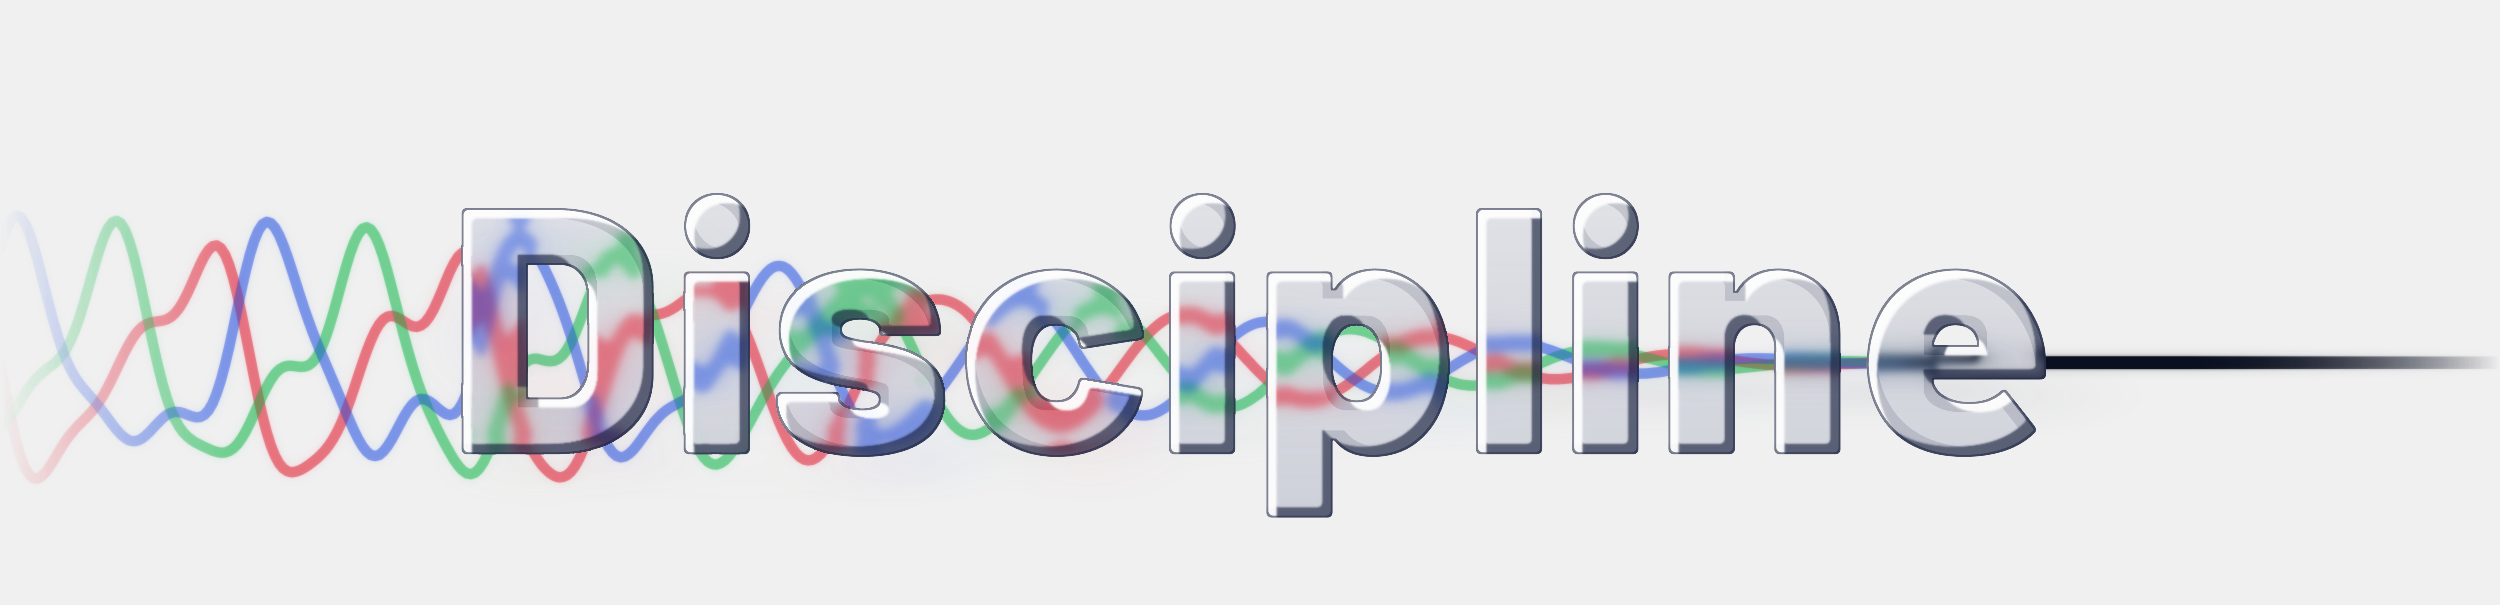
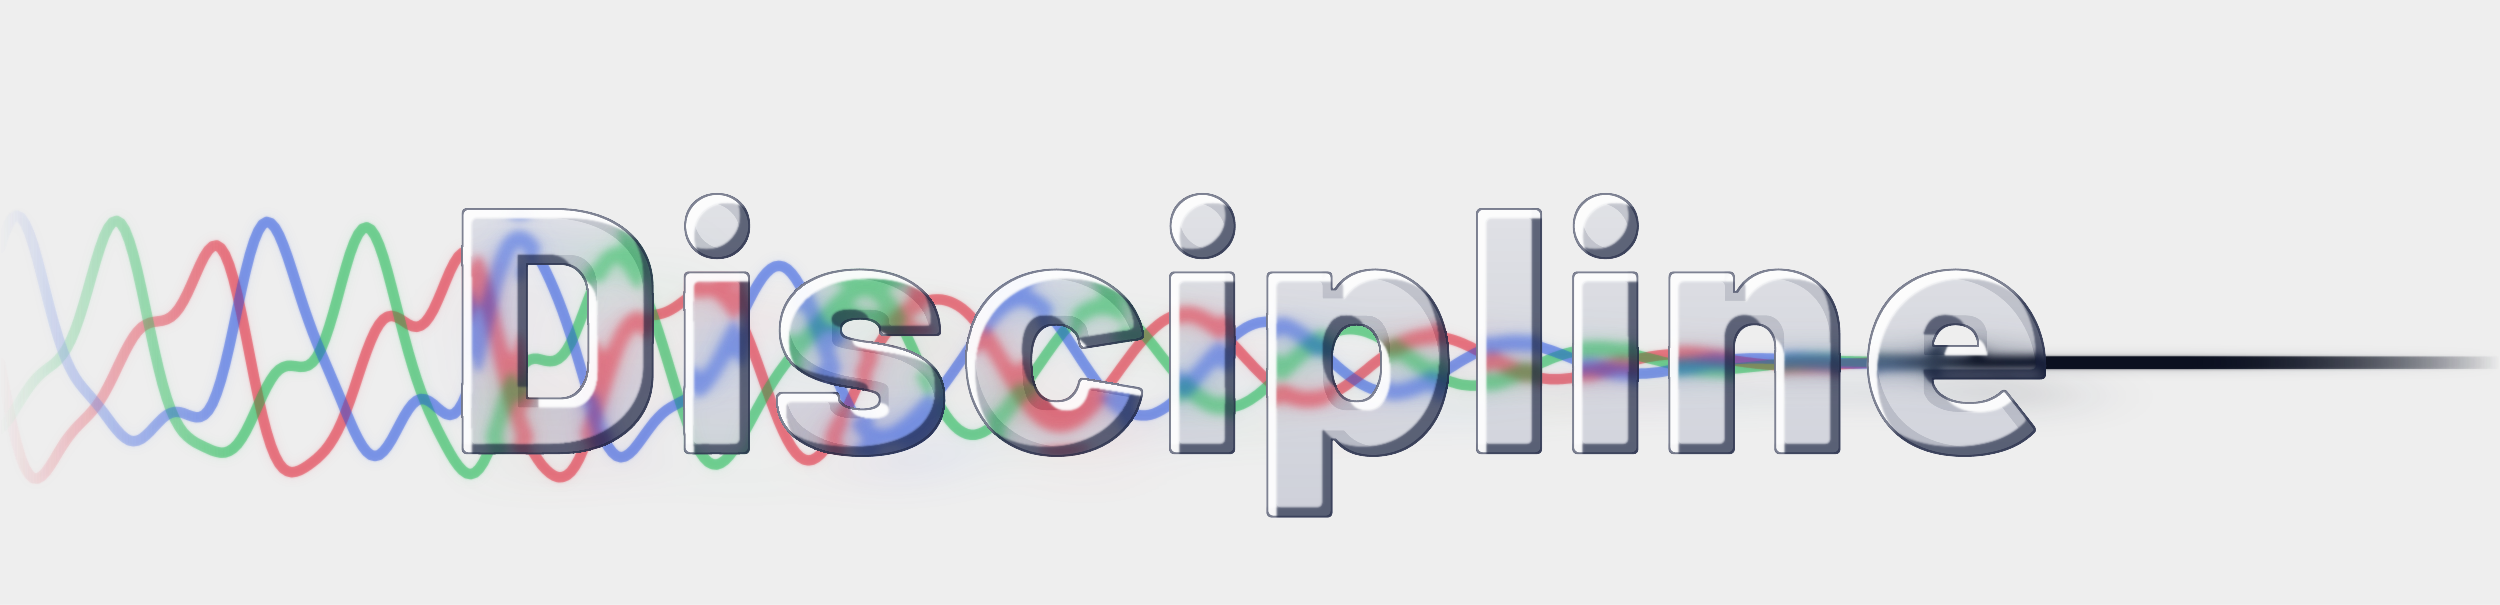
<svg xmlns="http://www.w3.org/2000/svg" width="1200" height="290" viewBox="0 0 1200 290" role="img" aria-label="Discipline">
  <defs>
    <path id="word" d="M221.6 215.5V102.4Q221.6 101.3 222.3 100.6Q222.9 99.9 224.1 99.9H267.5Q281.1 99.9 291.7 104.6Q302.2 109.3 308 118Q313.7 126.6 313.7 137.9V180Q313.7 191.3 308 199.9Q302.2 208.6 291.7 213.3Q281.1 218 267.5 218H224.1Q222.9 218 222.3 217.3Q221.6 216.7 221.6 215.5ZM254.1 190.8H268.7Q274.4 190.8 278.1 186.4Q281.8 181.9 282 174.6V143.3Q282 136 278.3 131.5Q274.6 127.1 268.5 127.1H254.1Q253.3 127.1 253.3 127.9V190Q253.3 190.8 254.1 190.8Z M328.4 108.5Q328.4 101.4 332.8 97Q337.3 92.6 344.2 92.6Q351.2 92.6 355.6 97Q360.1 101.4 360.1 108.5Q360.1 115.3 355.6 119.8Q351.2 124.4 344.2 124.4Q337.3 124.4 332.8 119.9Q328.4 115.4 328.4 108.5ZM328.2 215.5V132.8Q328.2 131.6 328.9 130.9Q329.6 130.3 330.7 130.3H357.4Q358.6 130.3 359.2 130.9Q359.9 131.6 359.9 132.8V215.5Q359.9 216.7 359.2 217.3Q358.6 218 357.4 218H330.7Q329.6 218 328.9 217.3Q328.2 216.7 328.2 215.5Z M372.6 192.2V190.7Q372.6 189.5 373.3 188.8Q373.9 188.1 375.1 188.1H400.4Q402.9 188.1 402.9 190Q402.9 192.7 405.9 194.4Q408.8 196.1 413.6 196.1Q417.3 196.1 419.6 195Q421.8 193.9 421.8 191.8Q421.8 189.5 419.1 188.6Q416.4 187.6 409.5 186.5Q403.1 185.6 398.1 184.4Q393 183.2 388.3 180.9Q373.8 173.8 373.8 158.6Q373.8 144.9 384.4 136.9Q395 128.9 412.4 128.9Q424.2 128.9 433.1 132.7Q441.9 136.5 446.8 143.4Q451.7 150.3 451.7 159.5Q451.7 161.3 449.2 161.3H424.7Q422.2 161.3 422.2 159.5Q422.2 156.6 419.6 155Q417.1 153.4 412.9 153.4Q409 153.4 406.6 154.6Q404.1 155.9 404.1 158.1Q404.1 160.8 407.3 161.8Q410.5 162.8 417.6 163.8Q418.5 164 424.1 164.9Q429.8 165.7 435 167.6Q444.1 170.8 448.9 176.4Q453.7 182.1 453.7 191.2Q453.7 205 442.9 212.2Q432.1 219.3 413.7 219.3Q394.7 219.3 383.6 211.9Q372.6 204.5 372.6 192.2Z M466.7 192.9Q463.3 184.3 463.3 173.6Q463.3 163.2 466.7 154.6Q471.4 142.6 482.2 135.8Q493 128.9 507.2 128.9Q521.5 128.9 532.6 136.1Q543.7 143.3 547.5 154.1Q548.7 157.1 549 160.5V161Q549 162.7 546.9 163.2L520.7 167.4H520.2Q518 167.4 517.8 165.2L517.2 162.8Q516.3 160 513.5 158Q510.8 156.1 507 156.1Q500.3 156.1 497.4 162.2Q495.4 166.4 495.4 173.8Q495.4 180.7 497.3 185.4Q500.1 192.2 507 192.2Q514.5 192.2 517.2 184.4L517.3 183.8Q517.8 180.9 520.2 181.4L546.5 185.8Q548.7 186.3 548.7 188.1Q548.7 190.2 547.5 193.7Q543.1 206 532.3 212.7Q521.4 219.3 507.2 219.3Q492.9 219.3 482.2 212.3Q471.6 205.3 466.7 192.9Z M561.4 108.5Q561.4 101.4 565.8 97Q570.3 92.6 577.2 92.6Q584.1 92.6 588.6 97Q593.1 101.4 593.1 108.5Q593.1 115.3 588.6 119.8Q584.1 124.4 577.2 124.4Q570.3 124.4 565.8 119.9Q561.4 115.4 561.4 108.5ZM561.2 215.5V132.8Q561.2 131.6 561.9 130.9Q562.5 130.3 563.7 130.3H590.4Q591.6 130.3 592.2 130.9Q592.9 131.6 592.9 132.8V215.5Q592.9 216.7 592.2 217.3Q591.6 218 590.4 218H563.7Q562.5 218 561.9 217.3Q561.2 216.7 561.2 215.5Z M695.8 174.5Q695.8 186.6 692.1 196.1Q688.1 206.4 679.5 212.9Q670.9 219.3 658.9 219.3Q646.6 219.3 640.7 211.6Q640.3 211.3 640 211.3Q639.6 211.4 639.6 211.9V245.8Q639.6 247 639 247.7Q638.3 248.4 637.1 248.4H610.5Q609.3 248.4 608.6 247.7Q607.9 247 607.9 245.8V132.8Q607.9 131.6 608.6 130.9Q609.3 130.3 610.5 130.3H637.1Q638.3 130.3 639 130.9Q639.6 131.6 639.6 132.8V137.9Q639.6 138.4 640 138.5Q640.3 138.7 640.7 138.2Q646.9 128.9 660.2 128.9Q671.5 128.9 680.6 136.1Q689.6 143.3 693.3 155.6Q695.8 164 695.8 174.5ZM662.6 174Q662.6 166.4 660.1 161.7Q657 156.1 651.1 156.1Q645.2 156.1 642.2 161.8Q639.6 166.5 639.6 174Q639.6 182.1 642.3 187Q645.4 192.2 651.1 192.2Q657.2 192.2 660.1 186.6Q662.6 181.7 662.6 174Z M708.5 215.5V102.4Q708.5 101.3 709.2 100.6Q709.8 99.9 711 99.9H737.7Q738.8 99.9 739.5 100.6Q740.2 101.3 740.2 102.4V215.5Q740.2 216.7 739.5 217.3Q738.8 218 737.7 218H711Q709.8 218 709.2 217.3Q708.5 216.7 708.5 215.5Z M754.9 108.5Q754.9 101.4 759.3 97Q763.8 92.6 770.7 92.6Q777.7 92.6 782.1 97Q786.6 101.4 786.6 108.5Q786.6 115.3 782.1 119.8Q777.7 124.4 770.7 124.4Q763.8 124.4 759.3 119.9Q754.9 115.4 754.9 108.5ZM754.7 215.5V132.8Q754.7 131.6 755.4 130.9Q756.1 130.3 757.2 130.3H783.9Q785.1 130.3 785.8 130.9Q786.4 131.6 786.4 132.8V215.5Q786.4 216.7 785.8 217.3Q785.1 218 783.9 218H757.2Q756.1 218 755.4 217.3Q754.7 216.7 754.7 215.5Z M883.4 160.5V215.5Q883.4 216.7 882.8 217.3Q882.1 218 880.9 218H854.2Q853.1 218 852.4 217.3Q851.7 216.7 851.7 215.5V167.4Q851.7 162.3 849.1 159.2Q846.5 156.1 842.3 156.1Q837.9 156.1 835.3 159.2Q832.7 162.3 832.7 167.4V215.5Q832.7 216.7 832 217.3Q831.3 218 830.1 218H803.5Q802.3 218 801.6 217.3Q800.9 216.7 800.9 215.5V132.8Q800.9 131.6 801.6 130.9Q802.3 130.3 803.5 130.3H830.1Q831.3 130.3 832 130.9Q832.7 131.6 832.7 132.8V138.9Q832.7 139.5 833 139.7Q833.3 139.9 833.5 139.4Q839.9 128.9 853.6 128.9Q862 128.9 868.8 132.6Q875.5 136.3 879.5 143.5Q883.4 150.7 883.4 160.5Z M982.1 175.5Q982.1 178.2 982 179.7Q982 182.1 979.4 182.1H928.8Q928.1 182.1 928.1 182.7Q928.1 184.3 929.5 186.3Q931.2 189.2 935.5 191.1Q939.8 193 945.2 193Q949.7 193 953.6 191.7Q957.5 190.3 960.2 187.8Q961 187.1 961.9 187.1Q963.1 187.1 963.7 188.1L976.6 204.5Q977.2 205.3 977.2 206.4Q977.2 207.4 976.4 208Q970.5 213.8 961.7 216.6Q952.9 219.3 942.8 219.3Q927.1 219.3 916 212.8Q904.9 206.2 899.8 194Q896.1 185.3 896.1 175.1Q896.1 164.5 899.1 156.3Q903.7 143.4 914.1 136.2Q924.6 128.9 938.8 128.9Q949.6 128.9 958.8 134Q968 139 973.9 147.9Q979.9 156.8 981.6 167.9Q982.1 171.6 982.1 175.5ZM929 162.8 928.3 164.7Q928.1 165.2 928.5 165.4Q928.8 165.7 929.2 165.7H948.4Q949.1 165.7 949.1 165Q949.1 164.3 948.6 162.8Q947.7 159.6 945.1 157.9Q942.5 156.1 938.6 156.1Q931.7 156.1 929 162.8Z" />
    <clipPath id="wordclip">
      <use href="#word" />
    </clipPath>
    <mask id="outside" maskUnits="userSpaceOnUse" x="0" y="0" width="1200" height="290">
      <rect width="1200" height="290" fill="#fff" />
      <use href="#word" fill="#000" />
    </mask>
    <linearGradient id="body" gradientUnits="userSpaceOnUse" x1="0" y1="88" x2="0" y2="253">
      <stop offset="0" stop-color="#55608a" stop-opacity="0.1" />
      <stop offset="1" stop-color="#55608a" stop-opacity="0.22" />
    </linearGradient>
    <linearGradient id="wavefade" gradientUnits="userSpaceOnUse" x1="0" y1="0" x2="1200" y2="0">
      <stop offset="0" stop-color="#fff" stop-opacity="0" />
      <stop offset="0.092" stop-color="#fff" />
      <stop offset="0.748" stop-color="#fff" />
      <stop offset="0.807" stop-color="#fff" stop-opacity="0" />
    </linearGradient>
    <linearGradient id="beamfade" gradientUnits="userSpaceOnUse" x1="0" y1="0" x2="1200" y2="0">
      <stop offset="0.748" stop-color="#fff" stop-opacity="0" />
      <stop offset="0.807" stop-color="#fff" />
      <stop offset="0.875" stop-color="#fff" />
      <stop offset="1" stop-color="#fff" stop-opacity="0" />
    </linearGradient>
    <mask id="wavemask" maskUnits="userSpaceOnUse" x="0" y="0" width="1200" height="290">
      <rect width="1200" height="290" fill="url(#wavefade)" />
    </mask>
    <mask id="beammask" maskUnits="userSpaceOnUse" x="0" y="0" width="1200" height="290">
      <rect width="1200" height="290" fill="url(#beamfade)" />
    </mask>
    <path id="w0" d="M0,174.1 L2,184.9 L4,195.2 L6,204.6 L8,212.9 L10,219.6 L12,224.6 L14,227.9 L16,229.6 L18,229.7 L20,228.6 L22,226.5 L24,223.7 L26,220.5 L28,217.1 L30,213.9 L32,210.9 L34,208.3 L36,205.9 L38,203.8 L40,201.8 L42,199.8 L44,197.6 L46,195.2 L48,192.3 L50,189.0 L52,185.3 L54,181.3 L56,177.1 L58,172.9 L60,168.8 L62,165.1 L64,161.8 L66,159.1 L68,157.1 L70,155.8 L72,154.9 L74,154.5 L76,154.2 L78,153.9 L80,153.3 L82,152.2 L84,150.4 L86,147.9 L88,144.6 L90,140.7 L92,136.3 L94,131.7 L96,127.2 L98,123.2 L100,120.1 L102,118.2 L104,117.8 L106,119.1 L108,122.2 L110,127.1 L112,133.7 L114,141.8 L116,151.0 L118,160.9 L120,171.1 L122,181.3 L124,190.9 L126,199.7 L128,207.4 L130,213.8 L132,218.8 L134,222.5 L136,224.9 L138,226.2 L140,226.7 L142,226.4 L144,225.7 L146,224.6 L148,223.3 L150,221.8 L152,220.2 L154,218.3 L156,216.2 L158,213.6 L160,210.5 L162,206.9 L164,202.6 L166,197.6 L168,192.2 L170,186.4 L172,180.3 L174,174.3 L176,168.6 L178,163.5 L180,159.1 L182,155.7 L184,153.3 L186,152.0 L188,151.6 L190,152.1 L192,153.1 L194,154.4 L196,155.7 L198,156.6 L200,156.9 L202,156.3 L204,154.8 L206,152.2 L208,148.8 L210,144.5 L212,139.8 L214,134.9 L216,130.2 L218,126.2 L220,123.1 L222,121.3 L224,121.1 L226,122.5 L228,125.5 L230,130.2 L232,136.2 L234,143.3 L236,151.3 L238,159.6 L240,168.1 L242,176.4 L244,184.3 L246,191.5 L248,198.1 L250,203.9 L252,209.0 L254,213.3 L256,217.1 L258,220.3 L260,223.1 L262,225.3 L264,227.1 L266,228.4 L268,229.1 L270,229.0 L272,228.2 L274,226.5 L276,223.8 L278,220.2 L280,215.6 L282,210.3 L284,204.3 L286,197.8 L288,191.2 L290,184.5 L292,178.2 L294,172.3 L296,167.0 L298,162.6 L300,159.0 L302,156.2 L304,154.2 L306,152.9 L308,152.1 L310,151.6 L312,151.4 L314,151.2 L316,150.9 L318,150.4 L320,149.7 L322,148.7 L324,147.5 L326,146.1 L328,144.6 L330,143.1 L332,141.6 L334,140.3 L336,139.3 L338,138.7 L340,138.4 L342,138.6 L344,139.3 L346,140.5 L348,142.3 L350,144.7 L352,147.6 L354,151.1 L356,155.1 L358,159.6 L360,164.5 L362,169.8 L364,175.3 L366,181.0 L368,186.7 L370,192.3 L372,197.6 L374,202.7 L376,207.2 L378,211.3 L380,214.7 L382,217.4 L384,219.4 L386,220.6 L388,221.0 L390,220.7 L392,219.6 L394,217.9 L396,215.5 L398,212.6 L400,209.3 L402,205.5 L404,201.5 L406,197.3 L408,192.9 L410,188.5 L412,184.2 L414,180.0 L416,175.9 L418,172.0 L420,168.4 L422,165.0 L424,161.9 L426,159.1 L428,156.5 L430,154.2 L432,152.2 L434,150.4 L436,148.8 L438,147.5 L440,146.4 L442,145.4 L444,144.7 L446,144.1 L448,143.8 L450,143.7 L452,143.8 L454,144.2 L456,144.8 L458,145.7 L460,146.8 L462,148.2 L464,149.9 L466,151.9 L468,154.2 L470,156.7 L472,159.4 L474,162.4 L476,165.5 L478,168.8 L480,172.1 L482,175.5 L484,178.9 L486,182.3 L488,185.5 L490,188.6 L492,191.5 L494,194.2 L496,196.6 L498,198.6 L500,200.4 L502,201.8 L504,202.8 L506,203.5 L508,203.8 L510,203.8 L512,203.4 L514,202.7 L516,201.6 L518,200.3 L520,198.7 L522,196.8 L524,194.8 L526,192.5 L528,190.1 L530,187.6 L532,185.0 L534,182.3 L536,179.6 L538,176.8 L540,174.1 L542,171.4 L544,168.7 L546,166.2 L548,163.8 L550,161.5 L552,159.4 L554,157.5 L556,155.8 L558,154.3 L560,153.1 L562,152.1 L564,151.4 L566,150.9 L568,150.7 L570,150.8 L572,151.1 L574,151.6 L576,152.4 L578,153.5 L580,154.7 L582,156.1 L584,157.7 L586,159.5 L588,161.4 L590,163.4 L592,165.5 L594,167.6 L596,169.8 L598,172.0 L600,174.1 L602,176.3 L604,178.3 L606,180.3 L608,182.2 L610,184.0 L612,185.6 L614,187.0 L616,188.3 L618,189.4 L620,190.4 L622,191.1 L624,191.6 L626,191.9 L628,192.0 L630,191.9 L632,191.7 L634,191.2 L636,190.6 L638,189.7 L640,188.8 L642,187.7 L644,186.4 L646,185.1 L648,183.6 L650,182.1 L652,180.6 L654,179.0 L656,177.4 L658,175.7 L660,174.1 L662,172.6 L664,171.1 L666,169.6 L668,168.3 L670,167.0 L672,165.9 L674,164.8 L676,163.9 L678,163.2 L680,162.6 L682,162.1 L684,161.7 L686,161.6 L688,161.5 L690,161.6 L692,161.9 L694,162.2 L696,162.7 L698,163.3 L700,164.0 L702,164.8 L704,165.7 L706,166.6 L708,167.7 L710,168.7 L712,169.8 L714,170.9 L716,172.0 L718,173.1 L720,174.1 L722,175.2 L724,176.2 L726,177.1 L728,178.0 L730,178.8 L732,179.5 L734,180.1 L736,180.7 L738,181.2 L740,181.5 L742,181.8 L744,182.0 L746,182.0 L748,182.0 L750,181.9 L752,181.7 L754,181.5 L756,181.1 L758,180.7 L760,180.3 L762,179.8 L764,179.2 L766,178.6 L768,178.0 L770,177.3 L772,176.7 L774,176.0 L776,175.4 L778,174.7 L780,174.1 L782,173.5 L784,173.0 L786,172.5 L788,172.0 L790,171.6 L792,171.2 L794,170.9 L796,170.6 L798,170.4 L800,170.2 L802,170.1 L804,170.1 L806,170.1 L808,170.1 L810,170.2 L812,170.3 L814,170.5 L816,170.7 L818,170.9 L820,171.2 L822,171.5 L824,171.8 L826,172.1 L828,172.4 L830,172.7 L832,173.0 L834,173.3 L836,173.6 L838,173.9 L840,174.1 L842,174.4 L844,174.6 L846,174.8 L848,175.0 L850,175.1 L852,175.3 L854,175.4 L856,175.5 L858,175.5 L860,175.5 L862,175.5 L864,175.5 L866,175.5 L868,175.5 L870,175.4 L872,175.3 L874,175.2 L876,175.2 L878,175.1 L880,175.0 L882,174.9 L884,174.8 L886,174.7 L888,174.6 L890,174.5 L892,174.4 L894,174.3 L896,174.2 L898,174.2 L900,174.1 L902,174.1 L904,174.1 L906,174.0 L908,174.0 L910,174.0 L912,174.0 L914,174.0 L916,174.0 L918,174.0 L920,174.0 L922,174.0 L924,174.0 L926,174.1 L928,174.1 L930,174.1 L932,174.1 L934,174.1 L936,174.1 L938,174.1 L940,174.1 L942,174.1 L944,174.1 L946,174.1 L948,174.1 L950,174.1 L952,174.1 L954,174.1 L956,174.1 L958,174.1 L960,174.1 L962,174.1 L964,174.1 L966,174.1 L968,174.1 L970,174.1 L972,174.1 L974,174.1 L976,174.1 L978,174.1 L980,174.1 L982,174.1 L984,174.1 L986,174.1 L988,174.1 L990,174.1 L992,174.1 L994,174.1 L996,174.1 L998,174.1 L1000,174.1 L1002,174.1 L1004,174.1 L1006,174.1 L1008,174.1 L1010,174.1 L1012,174.1 L1014,174.1 L1016,174.1 L1018,174.1 L1020,174.1 L1022,174.1 L1024,174.1 L1026,174.1 L1028,174.1 L1030,174.1 L1032,174.1 L1034,174.1 L1036,174.1 L1038,174.1 L1040,174.1 L1042,174.1 L1044,174.1 L1046,174.1 L1048,174.1 L1050,174.1 L1052,174.1 L1054,174.1 L1056,174.1 L1058,174.1 L1060,174.1 L1062,174.1 L1064,174.1 L1066,174.1 L1068,174.1 L1070,174.1 L1072,174.1 L1074,174.1 L1076,174.1 L1078,174.1 L1080,174.1 L1082,174.1 L1084,174.1 L1086,174.1 L1088,174.1 L1090,174.1 L1092,174.1 L1094,174.1 L1096,174.1 L1098,174.1 L1100,174.1 L1102,174.1 L1104,174.1 L1106,174.1 L1108,174.1 L1110,174.1 L1112,174.1 L1114,174.1 L1116,174.1 L1118,174.1 L1120,174.1 L1122,174.1 L1124,174.1 L1126,174.1 L1128,174.1 L1130,174.1 L1132,174.1 L1134,174.1 L1136,174.1 L1138,174.1 L1140,174.1 L1142,174.1 L1144,174.1 L1146,174.1 L1148,174.1 L1150,174.1 L1152,174.1 L1154,174.1 L1156,174.1 L1158,174.1 L1160,174.1 L1162,174.1 L1164,174.1 L1166,174.1 L1168,174.1 L1170,174.1 L1172,174.1 L1174,174.1 L1176,174.1 L1178,174.1 L1180,174.1 L1182,174.1 L1184,174.1 L1186,174.1 L1188,174.1 L1190,174.1 L1192,174.1 L1194,174.1 L1196,174.1 L1198,174.1 L1200,174.1 L1202,174.1" />
    <path id="w1" d="M0,206.0 L2,203.9 L4,201.4 L6,198.4 L8,195.2 L10,191.9 L12,188.8 L14,185.8 L16,183.2 L18,181.0 L20,179.1 L22,177.5 L24,176.0 L26,174.5 L28,172.6 L30,170.2 L32,167.2 L34,163.3 L36,158.5 L38,152.8 L40,146.4 L42,139.5 L44,132.4 L46,125.4 L48,119.0 L50,113.4 L52,109.3 L54,106.7 L56,106.0 L58,107.2 L60,110.4 L62,115.5 L64,122.2 L66,130.2 L68,139.2 L70,148.7 L72,158.3 L74,167.6 L76,176.3 L78,184.2 L80,191.0 L82,196.7 L84,201.2 L86,204.8 L88,207.6 L90,209.6 L92,211.2 L94,212.5 L96,213.5 L98,214.5 L100,215.4 L102,216.3 L104,216.9 L106,217.3 L108,217.2 L110,216.5 L112,215.2 L114,213.2 L116,210.4 L118,207.0 L120,203.0 L122,198.7 L124,194.2 L126,189.8 L128,185.8 L130,182.3 L132,179.4 L134,177.4 L136,176.2 L138,175.6 L140,175.6 L142,175.8 L144,176.1 L146,176.0 L148,175.4 L150,173.9 L152,171.4 L154,167.7 L156,162.8 L158,156.9 L160,150.2 L162,143.0 L164,135.5 L166,128.4 L168,121.8 L170,116.4 L172,112.3 L174,109.8 L176,109.1 L178,110.2 L180,113.1 L182,117.6 L184,123.4 L186,130.3 L188,137.9 L190,145.8 L192,153.8 L194,161.5 L196,168.9 L198,175.7 L200,182.0 L202,187.7 L204,192.8 L206,197.6 L208,202.0 L210,206.2 L212,210.1 L214,213.9 L216,217.5 L218,220.8 L220,223.6 L222,225.8 L224,227.2 L226,227.6 L228,226.9 L230,225.0 L232,222.0 L234,217.9 L236,212.9 L238,207.2 L240,201.2 L242,195.2 L244,189.5 L246,184.3 L248,180.0 L250,176.6 L252,174.2 L254,172.8 L256,172.2 L258,172.2 L260,172.7 L262,173.2 L264,173.4 L266,173.2 L268,172.3 L270,170.6 L272,168.0 L274,164.5 L276,160.2 L278,155.3 L280,150.1 L282,144.7 L284,139.5 L286,134.7 L288,130.5 L290,127.0 L292,124.5 L294,123.0 L296,122.4 L298,122.8 L300,124.2 L302,126.4 L304,129.4 L306,133.0 L308,137.3 L310,142.1 L312,147.4 L314,153.1 L316,159.1 L318,165.4 L320,171.9 L322,178.5 L324,185.1 L326,191.5 L328,197.7 L330,203.4 L332,208.6 L334,213.2 L336,216.9 L338,219.8 L340,221.8 L342,222.8 L344,223.0 L346,222.3 L348,220.9 L350,218.8 L352,216.2 L354,213.2 L356,209.8 L358,206.2 L360,202.6 L362,198.9 L364,195.2 L366,191.6 L368,188.1 L370,184.8 L372,181.7 L374,178.7 L376,176.0 L378,173.3 L380,170.9 L382,168.5 L384,166.2 L386,163.9 L388,161.7 L390,159.5 L392,157.2 L394,155.0 L396,152.8 L398,150.6 L400,148.4 L402,146.3 L404,144.4 L406,142.6 L408,141.1 L410,139.9 L412,138.9 L414,138.4 L416,138.3 L418,138.7 L420,139.5 L422,140.9 L424,142.8 L426,145.1 L428,147.9 L430,151.2 L432,154.8 L434,158.7 L436,162.9 L438,167.2 L440,171.7 L442,176.2 L444,180.6 L446,184.9 L448,189.0 L450,192.8 L452,196.2 L454,199.3 L456,202.0 L458,204.3 L460,206.1 L462,207.4 L464,208.3 L466,208.7 L468,208.7 L470,208.2 L472,207.4 L474,206.2 L476,204.7 L478,202.9 L480,200.9 L482,198.6 L484,196.2 L486,193.6 L488,190.8 L490,188.0 L492,185.1 L494,182.2 L496,179.2 L498,176.3 L500,173.4 L502,170.5 L504,167.7 L506,164.9 L508,162.3 L510,159.8 L512,157.5 L514,155.4 L516,153.4 L518,151.7 L520,150.3 L522,149.1 L524,148.2 L526,147.6 L528,147.2 L530,147.2 L532,147.5 L534,148.1 L536,148.9 L538,150.1 L540,151.5 L542,153.1 L544,154.9 L546,157.0 L548,159.2 L550,161.5 L552,163.9 L554,166.4 L556,169.0 L558,171.6 L560,174.1 L562,176.7 L564,179.1 L566,181.5 L568,183.7 L570,185.8 L572,187.8 L574,189.5 L576,191.1 L578,192.4 L580,193.6 L582,194.5 L584,195.1 L586,195.5 L588,195.7 L590,195.6 L592,195.3 L594,194.8 L596,194.1 L598,193.1 L600,192.0 L602,190.6 L604,189.2 L606,187.5 L608,185.8 L610,184.0 L612,182.1 L614,180.1 L616,178.1 L618,176.1 L620,174.1 L622,172.2 L624,170.3 L626,168.5 L628,166.8 L630,165.2 L632,163.8 L634,162.5 L636,161.3 L638,160.3 L640,159.5 L642,158.9 L644,158.4 L646,158.1 L648,158.0 L650,158.1 L652,158.4 L654,158.8 L656,159.4 L658,160.2 L660,161.0 L662,162.1 L664,163.2 L666,164.4 L668,165.7 L670,167.0 L672,168.4 L674,169.8 L676,171.3 L678,172.7 L680,174.1 L682,175.5 L684,176.8 L686,178.1 L688,179.3 L690,180.4 L692,181.4 L694,182.3 L696,183.1 L698,183.7 L700,184.3 L702,184.7 L704,184.9 L706,185.1 L708,185.1 L710,185.0 L712,184.8 L714,184.4 L716,184.0 L718,183.5 L720,182.9 L722,182.2 L724,181.4 L726,180.6 L728,179.7 L730,178.8 L732,177.9 L734,176.9 L736,176.0 L738,175.0 L740,174.1 L742,173.3 L744,172.4 L746,171.6 L748,170.9 L750,170.2 L752,169.6 L754,169.1 L756,168.7 L758,168.3 L760,168.0 L762,167.8 L764,167.7 L766,167.6 L768,167.6 L770,167.7 L772,167.9 L774,168.1 L776,168.4 L778,168.8 L780,169.2 L782,169.6 L784,170.1 L786,170.5 L788,171.1 L790,171.6 L792,172.1 L794,172.6 L796,173.1 L798,173.7 L800,174.1 L802,174.6 L804,175.0 L806,175.4 L808,175.8 L810,176.1 L812,176.4 L814,176.6 L816,176.8 L818,177.0 L820,177.1 L822,177.2 L824,177.2 L826,177.2 L828,177.1 L830,177.0 L832,176.9 L834,176.8 L836,176.6 L838,176.4 L840,176.2 L842,176.0 L844,175.8 L846,175.6 L848,175.4 L850,175.1 L852,174.9 L854,174.7 L856,174.5 L858,174.3 L860,174.1 L862,174.0 L864,173.8 L866,173.7 L868,173.6 L870,173.5 L872,173.4 L874,173.4 L876,173.3 L878,173.3 L880,173.3 L882,173.3 L884,173.3 L886,173.4 L888,173.4 L890,173.5 L892,173.5 L894,173.6 L896,173.6 L898,173.7 L900,173.7 L902,173.8 L904,173.9 L906,173.9 L908,174.0 L910,174.0 L912,174.0 L914,174.1 L916,174.1 L918,174.1 L920,174.1 L922,174.1 L924,174.2 L926,174.2 L928,174.2 L930,174.2 L932,174.2 L934,174.1 L936,174.1 L938,174.1 L940,174.1 L942,174.1 L944,174.1 L946,174.1 L948,174.1 L950,174.1 L952,174.1 L954,174.1 L956,174.1 L958,174.1 L960,174.1 L962,174.1 L964,174.1 L966,174.1 L968,174.1 L970,174.1 L972,174.1 L974,174.1 L976,174.1 L978,174.1 L980,174.1 L982,174.1 L984,174.1 L986,174.1 L988,174.1 L990,174.1 L992,174.1 L994,174.1 L996,174.1 L998,174.1 L1000,174.1 L1002,174.1 L1004,174.1 L1006,174.1 L1008,174.1 L1010,174.1 L1012,174.1 L1014,174.1 L1016,174.1 L1018,174.1 L1020,174.1 L1022,174.1 L1024,174.1 L1026,174.1 L1028,174.1 L1030,174.1 L1032,174.1 L1034,174.1 L1036,174.1 L1038,174.1 L1040,174.1 L1042,174.1 L1044,174.1 L1046,174.1 L1048,174.1 L1050,174.1 L1052,174.1 L1054,174.1 L1056,174.1 L1058,174.1 L1060,174.1 L1062,174.1 L1064,174.1 L1066,174.1 L1068,174.1 L1070,174.1 L1072,174.1 L1074,174.1 L1076,174.1 L1078,174.1 L1080,174.1 L1082,174.1 L1084,174.1 L1086,174.1 L1088,174.1 L1090,174.1 L1092,174.1 L1094,174.1 L1096,174.1 L1098,174.1 L1100,174.1 L1102,174.1 L1104,174.1 L1106,174.1 L1108,174.1 L1110,174.1 L1112,174.1 L1114,174.1 L1116,174.1 L1118,174.1 L1120,174.1 L1122,174.1 L1124,174.1 L1126,174.1 L1128,174.1 L1130,174.1 L1132,174.1 L1134,174.1 L1136,174.1 L1138,174.1 L1140,174.1 L1142,174.1 L1144,174.1 L1146,174.1 L1148,174.1 L1150,174.1 L1152,174.1 L1154,174.1 L1156,174.1 L1158,174.1 L1160,174.1 L1162,174.1 L1164,174.1 L1166,174.1 L1168,174.1 L1170,174.1 L1172,174.1 L1174,174.1 L1176,174.1 L1178,174.1 L1180,174.1 L1182,174.1 L1184,174.1 L1186,174.1 L1188,174.1 L1190,174.1 L1192,174.1 L1194,174.1 L1196,174.1 L1198,174.1 L1200,174.1 L1202,174.1" />
    <path id="w2" d="M0,119.1 L2,112.6 L4,107.7 L6,104.6 L8,103.5 L10,104.4 L12,107.3 L14,111.8 L16,117.7 L18,124.7 L20,132.4 L22,140.3 L24,148.1 L26,155.5 L28,162.2 L30,168.1 L32,173.2 L34,177.4 L36,181.0 L38,183.9 L40,186.4 L42,188.7 L44,191.0 L46,193.3 L48,195.8 L50,198.4 L52,201.1 L54,203.8 L56,206.3 L58,208.5 L60,210.2 L62,211.4 L64,211.8 L66,211.5 L68,210.6 L70,209.0 L72,207.1 L74,204.9 L76,202.8 L78,200.8 L80,199.2 L82,198.2 L84,197.7 L86,197.8 L88,198.3 L90,199.1 L92,199.8 L94,200.3 L96,200.2 L98,199.2 L100,197.1 L102,193.7 L104,188.8 L106,182.6 L108,175.1 L110,166.6 L112,157.4 L114,147.9 L116,138.6 L118,129.8 L120,122.0 L122,115.6 L124,110.8 L126,107.7 L128,106.5 L130,107.1 L132,109.3 L134,112.9 L136,117.7 L138,123.2 L140,129.3 L142,135.6 L144,141.9 L146,148.0 L148,153.7 L150,159.2 L152,164.3 L154,169.1 L156,173.8 L158,178.5 L160,183.2 L162,187.9 L164,192.7 L166,197.6 L168,202.3 L170,206.8 L172,210.8 L174,214.2 L176,216.8 L178,218.4 L180,218.9 L182,218.4 L184,216.7 L186,214.2 L188,211.0 L190,207.3 L192,203.5 L194,199.8 L196,196.6 L198,194.0 L200,192.3 L202,191.5 L204,191.7 L206,192.6 L208,194.0 L210,195.8 L212,197.4 L214,198.7 L216,199.2 L218,198.6 L220,196.7 L222,193.4 L224,188.7 L226,182.6 L228,175.5 L230,167.5 L232,159.0 L234,150.5 L236,142.3 L238,134.8 L240,128.2 L242,122.8 L244,118.7 L246,116.0 L248,114.6 L250,114.4 L252,115.3 L254,117.1 L256,119.6 L258,122.7 L260,126.3 L262,130.2 L264,134.5 L266,139.1 L268,144.0 L270,149.3 L272,155.0 L274,161.0 L276,167.4 L278,174.1 L280,180.9 L282,187.7 L284,194.3 L286,200.4 L288,206.0 L290,210.7 L292,214.5 L294,217.2 L296,218.9 L298,219.5 L300,219.1 L302,217.8 L304,215.9 L306,213.4 L308,210.7 L310,207.9 L312,205.2 L314,202.6 L316,200.4 L318,198.4 L320,196.8 L322,195.5 L324,194.4 L326,193.3 L328,192.3 L330,191.2 L332,189.9 L334,188.4 L336,186.6 L338,184.4 L340,181.8 L342,178.9 L344,175.7 L346,172.2 L348,168.4 L350,164.3 L352,160.2 L354,155.9 L356,151.6 L358,147.4 L360,143.4 L362,139.6 L364,136.2 L366,133.2 L368,130.8 L370,129.0 L372,127.9 L374,127.6 L376,128.0 L378,129.2 L380,131.2 L382,133.9 L384,137.2 L386,141.1 L388,145.6 L390,150.5 L392,155.6 L394,161.0 L396,166.5 L398,171.9 L400,177.3 L402,182.4 L404,187.2 L406,191.7 L408,195.7 L410,199.3 L412,202.3 L414,204.9 L416,206.9 L418,208.4 L420,209.4 L422,209.9 L424,210.0 L426,209.8 L428,209.1 L430,208.2 L432,207.0 L434,205.5 L436,203.9 L438,202.1 L440,200.1 L442,198.0 L444,195.8 L446,193.5 L448,191.1 L450,188.6 L452,186.0 L454,183.4 L456,180.6 L458,177.8 L460,174.9 L462,172.0 L464,169.0 L466,166.1 L468,163.2 L470,160.3 L472,157.6 L474,155.0 L476,152.5 L478,150.3 L480,148.3 L482,146.6 L484,145.2 L486,144.2 L488,143.5 L490,143.2 L492,143.3 L494,143.7 L496,144.6 L498,145.8 L500,147.3 L502,149.2 L504,151.3 L506,153.7 L508,156.3 L510,159.1 L512,162.0 L514,165.0 L516,168.0 L518,171.1 L520,174.2 L522,177.1 L524,180.0 L526,182.8 L528,185.4 L530,187.9 L532,190.1 L534,192.2 L536,194.0 L538,195.5 L540,196.9 L542,197.9 L544,198.7 L546,199.2 L548,199.4 L550,199.4 L552,199.1 L554,198.5 L556,197.6 L558,196.5 L560,195.2 L562,193.7 L564,191.9 L566,190.0 L568,188.0 L570,185.8 L572,183.6 L574,181.2 L576,178.9 L578,176.5 L580,174.1 L582,171.8 L584,169.5 L586,167.4 L588,165.3 L590,163.4 L592,161.6 L594,160.0 L596,158.6 L598,157.3 L600,156.3 L602,155.5 L604,154.9 L606,154.6 L608,154.4 L610,154.5 L612,154.8 L614,155.3 L616,156.0 L618,156.9 L620,157.9 L622,159.1 L624,160.5 L626,162.0 L628,163.6 L630,165.2 L632,167.0 L634,168.7 L636,170.5 L638,172.3 L640,174.1 L642,175.9 L644,177.6 L646,179.2 L648,180.7 L650,182.1 L652,183.4 L654,184.6 L656,185.6 L658,186.5 L660,187.2 L662,187.8 L664,188.2 L666,188.4 L668,188.5 L670,188.4 L672,188.1 L674,187.7 L676,187.2 L678,186.5 L680,185.7 L682,184.8 L684,183.8 L686,182.7 L688,181.6 L690,180.4 L692,179.2 L694,177.9 L696,176.6 L698,175.4 L700,174.1 L702,172.9 L704,171.8 L706,170.7 L708,169.6 L710,168.7 L712,167.8 L714,167.1 L716,166.4 L718,165.9 L720,165.4 L722,165.1 L724,164.9 L726,164.7 L728,164.7 L730,164.8 L732,165.0 L734,165.3 L736,165.7 L738,166.2 L740,166.7 L742,167.4 L744,168.0 L746,168.7 L748,169.5 L750,170.2 L752,171.0 L754,171.8 L756,172.6 L758,173.4 L760,174.1 L762,174.9 L764,175.6 L766,176.2 L768,176.8 L770,177.3 L772,177.8 L774,178.2 L776,178.6 L778,178.9 L780,179.1 L782,179.3 L784,179.4 L786,179.4 L788,179.3 L790,179.3 L792,179.1 L794,178.9 L796,178.7 L798,178.4 L800,178.0 L802,177.7 L804,177.3 L806,176.9 L808,176.5 L810,176.1 L812,175.7 L814,175.3 L816,174.9 L818,174.5 L820,174.1 L822,173.8 L824,173.5 L826,173.2 L828,172.9 L830,172.7 L832,172.5 L834,172.3 L836,172.2 L838,172.1 L840,172.0 L842,172.0 L844,172.0 L846,172.0 L848,172.1 L850,172.1 L852,172.2 L854,172.3 L856,172.5 L858,172.6 L860,172.7 L862,172.9 L864,173.0 L866,173.2 L868,173.4 L870,173.5 L872,173.6 L874,173.8 L876,173.9 L878,174.0 L880,174.1 L882,174.2 L884,174.3 L886,174.4 L888,174.4 L890,174.5 L892,174.5 L894,174.5 L896,174.5 L898,174.5 L900,174.5 L902,174.5 L904,174.5 L906,174.5 L908,174.4 L910,174.4 L912,174.4 L914,174.3 L916,174.3 L918,174.3 L920,174.2 L922,174.2 L924,174.2 L926,174.2 L928,174.2 L930,174.2 L932,174.1 L934,174.1 L936,174.1 L938,174.1 L940,174.1 L942,174.1 L944,174.1 L946,174.1 L948,174.1 L950,174.1 L952,174.1 L954,174.1 L956,174.1 L958,174.1 L960,174.1 L962,174.1 L964,174.1 L966,174.1 L968,174.1 L970,174.1 L972,174.1 L974,174.1 L976,174.1 L978,174.1 L980,174.1 L982,174.1 L984,174.1 L986,174.1 L988,174.1 L990,174.1 L992,174.1 L994,174.1 L996,174.1 L998,174.1 L1000,174.1 L1002,174.1 L1004,174.1 L1006,174.1 L1008,174.1 L1010,174.1 L1012,174.1 L1014,174.1 L1016,174.1 L1018,174.1 L1020,174.1 L1022,174.1 L1024,174.1 L1026,174.1 L1028,174.1 L1030,174.1 L1032,174.1 L1034,174.1 L1036,174.1 L1038,174.1 L1040,174.1 L1042,174.1 L1044,174.1 L1046,174.1 L1048,174.1 L1050,174.1 L1052,174.1 L1054,174.1 L1056,174.1 L1058,174.1 L1060,174.1 L1062,174.1 L1064,174.1 L1066,174.1 L1068,174.1 L1070,174.1 L1072,174.1 L1074,174.1 L1076,174.1 L1078,174.1 L1080,174.1 L1082,174.1 L1084,174.1 L1086,174.1 L1088,174.1 L1090,174.1 L1092,174.1 L1094,174.1 L1096,174.1 L1098,174.1 L1100,174.1 L1102,174.1 L1104,174.1 L1106,174.1 L1108,174.1 L1110,174.1 L1112,174.1 L1114,174.1 L1116,174.1 L1118,174.1 L1120,174.1 L1122,174.1 L1124,174.1 L1126,174.1 L1128,174.1 L1130,174.1 L1132,174.1 L1134,174.1 L1136,174.1 L1138,174.1 L1140,174.1 L1142,174.1 L1144,174.1 L1146,174.1 L1148,174.1 L1150,174.1 L1152,174.1 L1154,174.1 L1156,174.1 L1158,174.1 L1160,174.1 L1162,174.1 L1164,174.1 L1166,174.1 L1168,174.1 L1170,174.1 L1172,174.1 L1174,174.1 L1176,174.1 L1178,174.1 L1180,174.1 L1182,174.1 L1184,174.1 L1186,174.1 L1188,174.1 L1190,174.1 L1192,174.1 L1194,174.1 L1196,174.1 L1198,174.1 L1200,174.1 L1202,174.1" />
    <path id="beam" d="M0,174.1 H1200" />
    <g id="light">
      <g fill="none" stroke-width="5" stroke-linecap="round" stroke-linejoin="round" stroke-opacity="0.33" mask="url(#wavemask)">
        <use href="#w0" stroke="#e0182d" />
        <use href="#w1" stroke="#12b84a" />
        <use href="#w2" stroke="#2350e0" />
      </g>
      <use href="#beam" fill="none" stroke="#0b1020" stroke-width="6" stroke-linecap="round" mask="url(#beammask)" />
    </g>
    <g id="lightin">
      <g fill="none" stroke-width="7.5" stroke-linecap="round" stroke-linejoin="round" stroke-opacity="0.33" mask="url(#wavemask)">
        <use href="#w0" stroke="#e0182d" />
        <use href="#w1" stroke="#12b84a" />
        <use href="#w2" stroke="#2350e0" />
      </g>
      <use href="#beam" fill="none" stroke="#0b1020" stroke-width="5.4" stroke-linecap="round" mask="url(#beammask)" />
    </g>
    <filter id="glow" filterUnits="userSpaceOnUse" x="0" y="0" width="1200" height="290" color-interpolation-filters="sRGB">
      <feGaussianBlur in="SourceGraphic" stdDeviation="2.5" result="wideRaw" />
      <feComponentTransfer in="wideRaw" result="wide">
        <feFuncA type="linear" slope="0.22" />
      </feComponentTransfer>
      <feGaussianBlur in="SourceGraphic" stdDeviation="0.7" result="tight" />
      <feMerge>
        <feMergeNode in="wide" />
        <feMergeNode in="tight" />
        <feMergeNode in="SourceGraphic" />
      </feMerge>
    </filter>
    <filter id="glass" filterUnits="userSpaceOnUse" x="0" y="0" width="1200" height="290" color-interpolation-filters="sRGB">
      <feColorMatrix in="SourceAlpha" type="matrix" values="0 0 0 0 0  0 0 0 0 0  0 0 0 0 0  0 0 0 30 0" result="mask" />
      <feComponentTransfer in="SourceGraphic" result="light">
        <feFuncA type="linear" slope="1.4" intercept="-0.1" />
      </feComponentTransfer>
-       <feFlood flood-color="rgb(128,128,128)" result="mx0" />
-       <feOffset in="mask" dx="10.0" dy="0.0" result="mxL4s" />
-       <feComposite in="mask" in2="mxL4s" operator="out" result="mxL4b" />
-       <feFlood flood-color="rgb(156, 128, 128)" />
-       <feComposite in2="mxL4b" operator="in" result="mxL4" />
-       <feOffset in="mask" dx="7.5" dy="0.0" result="mxL3s" />
-       <feComposite in="mask" in2="mxL3s" operator="out" result="mxL3b" />
-       <feFlood flood-color="rgb(192, 128, 128)" />
-       <feComposite in2="mxL3b" operator="in" result="mxL3" />
-       <feOffset in="mask" dx="5.0" dy="0.0" result="mxL2s" />
-       <feComposite in="mask" in2="mxL2s" operator="out" result="mxL2b" />
-       <feFlood flood-color="rgb(227, 128, 128)" />
-       <feComposite in2="mxL2b" operator="in" result="mxL2" />
-       <feOffset in="mask" dx="2.5" dy="0.0" result="mxL1s" />
-       <feComposite in="mask" in2="mxL1s" operator="out" result="mxL1b" />
+       <feGaussianBlur in="mask" stdDeviation="3" result="soft" />
+       <feFlood flood-color="rgb(128,128,128)" result="flat" />
+       <feOffset in="soft" dx="3" dy="0" result="Lshift" />
+       <feComposite in="soft" in2="Lshift" operator="out" result="Lramp" />
      <feFlood flood-color="rgb(255, 128, 128)" />
-       <feComposite in2="mxL1b" operator="in" result="mxL1" />
-       <feOffset in="mask" dx="-10.0" dy="0.0" result="mxR4s" />
-       <feComposite in="mask" in2="mxR4s" operator="out" result="mxR4b" />
-       <feFlood flood-color="rgb(100, 128, 128)" />
-       <feComposite in2="mxR4b" operator="in" result="mxR4" />
-       <feOffset in="mask" dx="-7.5" dy="0.0" result="mxR3s" />
-       <feComposite in="mask" in2="mxR3s" operator="out" result="mxR3b" />
-       <feFlood flood-color="rgb(64, 128, 128)" />
-       <feComposite in2="mxR3b" operator="in" result="mxR3" />
-       <feOffset in="mask" dx="-5.0" dy="0.0" result="mxR2s" />
-       <feComposite in="mask" in2="mxR2s" operator="out" result="mxR2b" />
-       <feFlood flood-color="rgb(29, 128, 128)" />
-       <feComposite in2="mxR2b" operator="in" result="mxR2" />
-       <feOffset in="mask" dx="-2.5" dy="0.0" result="mxR1s" />
-       <feComposite in="mask" in2="mxR1s" operator="out" result="mxR1b" />
-       <feFlood flood-color="rgb(1, 128, 128)" />
-       <feComposite in2="mxR1b" operator="in" result="mxR1" />
-       <feMerge result="mx">
-         <feMergeNode in="mx0" />
-         <feMergeNode in="mxL4" />
-         <feMergeNode in="mxL3" />
-         <feMergeNode in="mxL2" />
-         <feMergeNode in="mxL1" />
-         <feMergeNode in="mxR4" />
-         <feMergeNode in="mxR3" />
-         <feMergeNode in="mxR2" />
-         <feMergeNode in="mxR1" />
+       <feComposite in2="Lramp" operator="in" result="Lpush" />
+       <feOffset in="soft" dx="-3" dy="0" result="Rshift" />
+       <feComposite in="soft" in2="Rshift" operator="out" result="Rramp" />
+       <feFlood flood-color="rgb(0, 128, 128)" />
+       <feComposite in2="Rramp" operator="in" result="Rpush" />
+       <feOffset in="soft" dx="0" dy="3" result="Tshift" />
+       <feComposite in="soft" in2="Tshift" operator="out" result="Tramp" />
+       <feFlood flood-color="rgb(128, 255, 128)" />
+       <feComposite in2="Tramp" operator="in" result="Tpush" />
+       <feOffset in="soft" dx="0" dy="-3" result="Bshift" />
+       <feComposite in="soft" in2="Bshift" operator="out" result="Bramp" />
+       <feFlood flood-color="rgb(128, 0, 128)" />
+       <feComposite in2="Bramp" operator="in" result="Bpush" />
+       <feMerge result="rawmap">
+         <feMergeNode in="flat" />
+         <feMergeNode in="Lpush" />
+         <feMergeNode in="Rpush" />
+         <feMergeNode in="Tpush" />
+         <feMergeNode in="Bpush" />
      </feMerge>
-       <feFlood flood-color="rgb(128,128,128)" result="my0" />
-       <feOffset in="mask" dx="0.0" dy="10.0" result="myT4s" />
-       <feComposite in="mask" in2="myT4s" operator="out" result="myT4b" />
-       <feFlood flood-color="rgb(128, 156, 128)" />
-       <feComposite in2="myT4b" operator="in" result="myT4" />
-       <feOffset in="mask" dx="0.0" dy="7.5" result="myT3s" />
-       <feComposite in="mask" in2="myT3s" operator="out" result="myT3b" />
-       <feFlood flood-color="rgb(128, 192, 128)" />
-       <feComposite in2="myT3b" operator="in" result="myT3" />
-       <feOffset in="mask" dx="0.0" dy="5.0" result="myT2s" />
-       <feComposite in="mask" in2="myT2s" operator="out" result="myT2b" />
-       <feFlood flood-color="rgb(128, 227, 128)" />
-       <feComposite in2="myT2b" operator="in" result="myT2" />
-       <feOffset in="mask" dx="0.0" dy="2.5" result="myT1s" />
-       <feComposite in="mask" in2="myT1s" operator="out" result="myT1b" />
-       <feFlood flood-color="rgb(128, 255, 128)" />
-       <feComposite in2="myT1b" operator="in" result="myT1" />
-       <feOffset in="mask" dx="0.0" dy="-10.0" result="myB4s" />
-       <feComposite in="mask" in2="myB4s" operator="out" result="myB4b" />
-       <feFlood flood-color="rgb(128, 100, 128)" />
-       <feComposite in2="myB4b" operator="in" result="myB4" />
-       <feOffset in="mask" dx="0.0" dy="-7.5" result="myB3s" />
-       <feComposite in="mask" in2="myB3s" operator="out" result="myB3b" />
-       <feFlood flood-color="rgb(128, 64, 128)" />
-       <feComposite in2="myB3b" operator="in" result="myB3" />
-       <feOffset in="mask" dx="0.0" dy="-5.0" result="myB2s" />
-       <feComposite in="mask" in2="myB2s" operator="out" result="myB2b" />
-       <feFlood flood-color="rgb(128, 29, 128)" />
-       <feComposite in2="myB2b" operator="in" result="myB2" />
-       <feOffset in="mask" dx="0.0" dy="-2.5" result="myB1s" />
-       <feComposite in="mask" in2="myB1s" operator="out" result="myB1b" />
-       <feFlood flood-color="rgb(128, 1, 128)" />
-       <feComposite in2="myB1b" operator="in" result="myB1" />
-       <feMerge result="my">
-         <feMergeNode in="my0" />
-         <feMergeNode in="myT4" />
-         <feMergeNode in="myT3" />
-         <feMergeNode in="myT2" />
-         <feMergeNode in="myT1" />
-         <feMergeNode in="myB4" />
-         <feMergeNode in="myB3" />
-         <feMergeNode in="myB2" />
-         <feMergeNode in="myB1" />
-       </feMerge>
-       <feColorMatrix in="mx" type="matrix" values="1 0 0 0 0  0 0 0 0 0  0 0 0 0 0  0 0 0 0 1" result="mxR" />
-       <feColorMatrix in="my" type="matrix" values="0 0 0 0 0  0 1 0 0 0  0 0 0 0 0  0 0 0 0 1" result="myG" />
-       <feComposite in="mxR" in2="myG" operator="arithmetic" k1="0" k2="1" k3="1" k4="0" result="rawmap" />
-       <feGaussianBlur in="rawmap" stdDeviation="1.2" result="dmap" />
-       <feDisplacementMap in="light" in2="dmap" scale="24" xChannelSelector="R" yChannelSelector="G" result="bent" />
+       <feGaussianBlur in="rawmap" stdDeviation="0.8" result="dmap" />
+       <feDisplacementMap in="light" in2="dmap" scale="55" xChannelSelector="R" yChannelSelector="G" result="bent" />
      <feGaussianBlur in="bent" stdDeviation="1.8" result="frost" />
      <feColorMatrix in="bent" type="matrix" values="1.0 0 0 0 0  0 1.0 0 0 0  0 0 1.0 0 0  0 0 0 1.0 0" result="hot" />
      <feGaussianBlur in="hot" stdDeviation="5 3" result="bloomA0" />
      <feComponentTransfer in="bloomA0" result="bloomA">
        <feFuncA type="linear" slope="0.6" />
      </feComponentTransfer>
      <feGaussianBlur in="hot" stdDeviation="20 7" result="bloomB0" />
      <feComponentTransfer in="bloomB0" result="bloomB">
        <feFuncA type="linear" slope="0.6" />
      </feComponentTransfer>
      <feOffset in="mask" dx="5" dy="5" result="sTL" />
      <feComposite in="mask" in2="sTL" operator="out" result="litRaw" />
      <feGaussianBlur in="litRaw" stdDeviation="0.6" result="litShape" />
      <feFlood flood-color="#ffffff" flood-opacity="0.95" />
      <feComposite in2="litShape" operator="in" result="lit" />
      <feOffset in="mask" dx="-5" dy="-5" result="sBR" />
      <feComposite in="mask" in2="sBR" operator="out" result="shadeRaw" />
      <feGaussianBlur in="shadeRaw" stdDeviation="0.6" result="shadeShape" />
      <feFlood flood-color="#1c2340" flood-opacity="0.6" />
      <feComposite in2="shadeShape" operator="in" result="shade" />
      <feMorphology in="mask" operator="erode" radius="5" result="core" />
      <feComposite in="mask" in2="core" operator="out" result="edgeShape" />
      <feFlood flood-color="#1c2340" flood-opacity="0.14" />
      <feComposite in2="edgeShape" operator="in" result="edge" />
      <feComposite in="bloomA" in2="edgeShape" operator="in" result="catchRaw" />
      <feComponentTransfer in="catchRaw" result="catch">
        <feFuncA type="linear" slope="1.0" />
      </feComponentTransfer>
      <feMorphology in="mask" operator="erode" radius="0.9" result="inner" />
      <feComposite in="mask" in2="inner" operator="out" result="rimShape" />
      <feFlood flood-color="#1c2340" flood-opacity="0.55" />
      <feComposite in2="rimShape" operator="in" result="rim" />
      <feMerge result="inside">
        <feMergeNode in="bloomB" />
        <feMergeNode in="frost" />
        <feMergeNode in="bloomA" />
        <feMergeNode in="catch" />
        <feMergeNode in="edge" />
        <feMergeNode in="shade" />
        <feMergeNode in="lit" />
        <feMergeNode in="rim" />
      </feMerge>
      <feComposite in="inside" in2="mask" operator="in" result="insideClip" />
      <feOffset in="bloomB" dx="12" dy="14" result="castRaw" />
      <feComposite in="castRaw" in2="mask" operator="out" result="castOut" />
      <feComponentTransfer in="castOut" result="cast">
        <feFuncA type="linear" slope="0.4" />
      </feComponentTransfer>
      <feMerge>
        <feMergeNode in="cast" />
        <feMergeNode in="insideClip" />
      </feMerge>
    </filter>
  </defs>
  <g mask="url(#outside)">
    <g filter="url(#glow)">
+       <rect width="1200" height="290" fill="#000" fill-opacity="0.004" />
      <use href="#light" />
    </g>
  </g>
  <use href="#word" fill="url(#body)" />
  <g filter="url(#glass)">
    <use href="#word" fill="#fff" fill-opacity="0.05" />
    <g clip-path="url(#wordclip)">
      <use href="#lightin" />
    </g>
  </g>
</svg>
